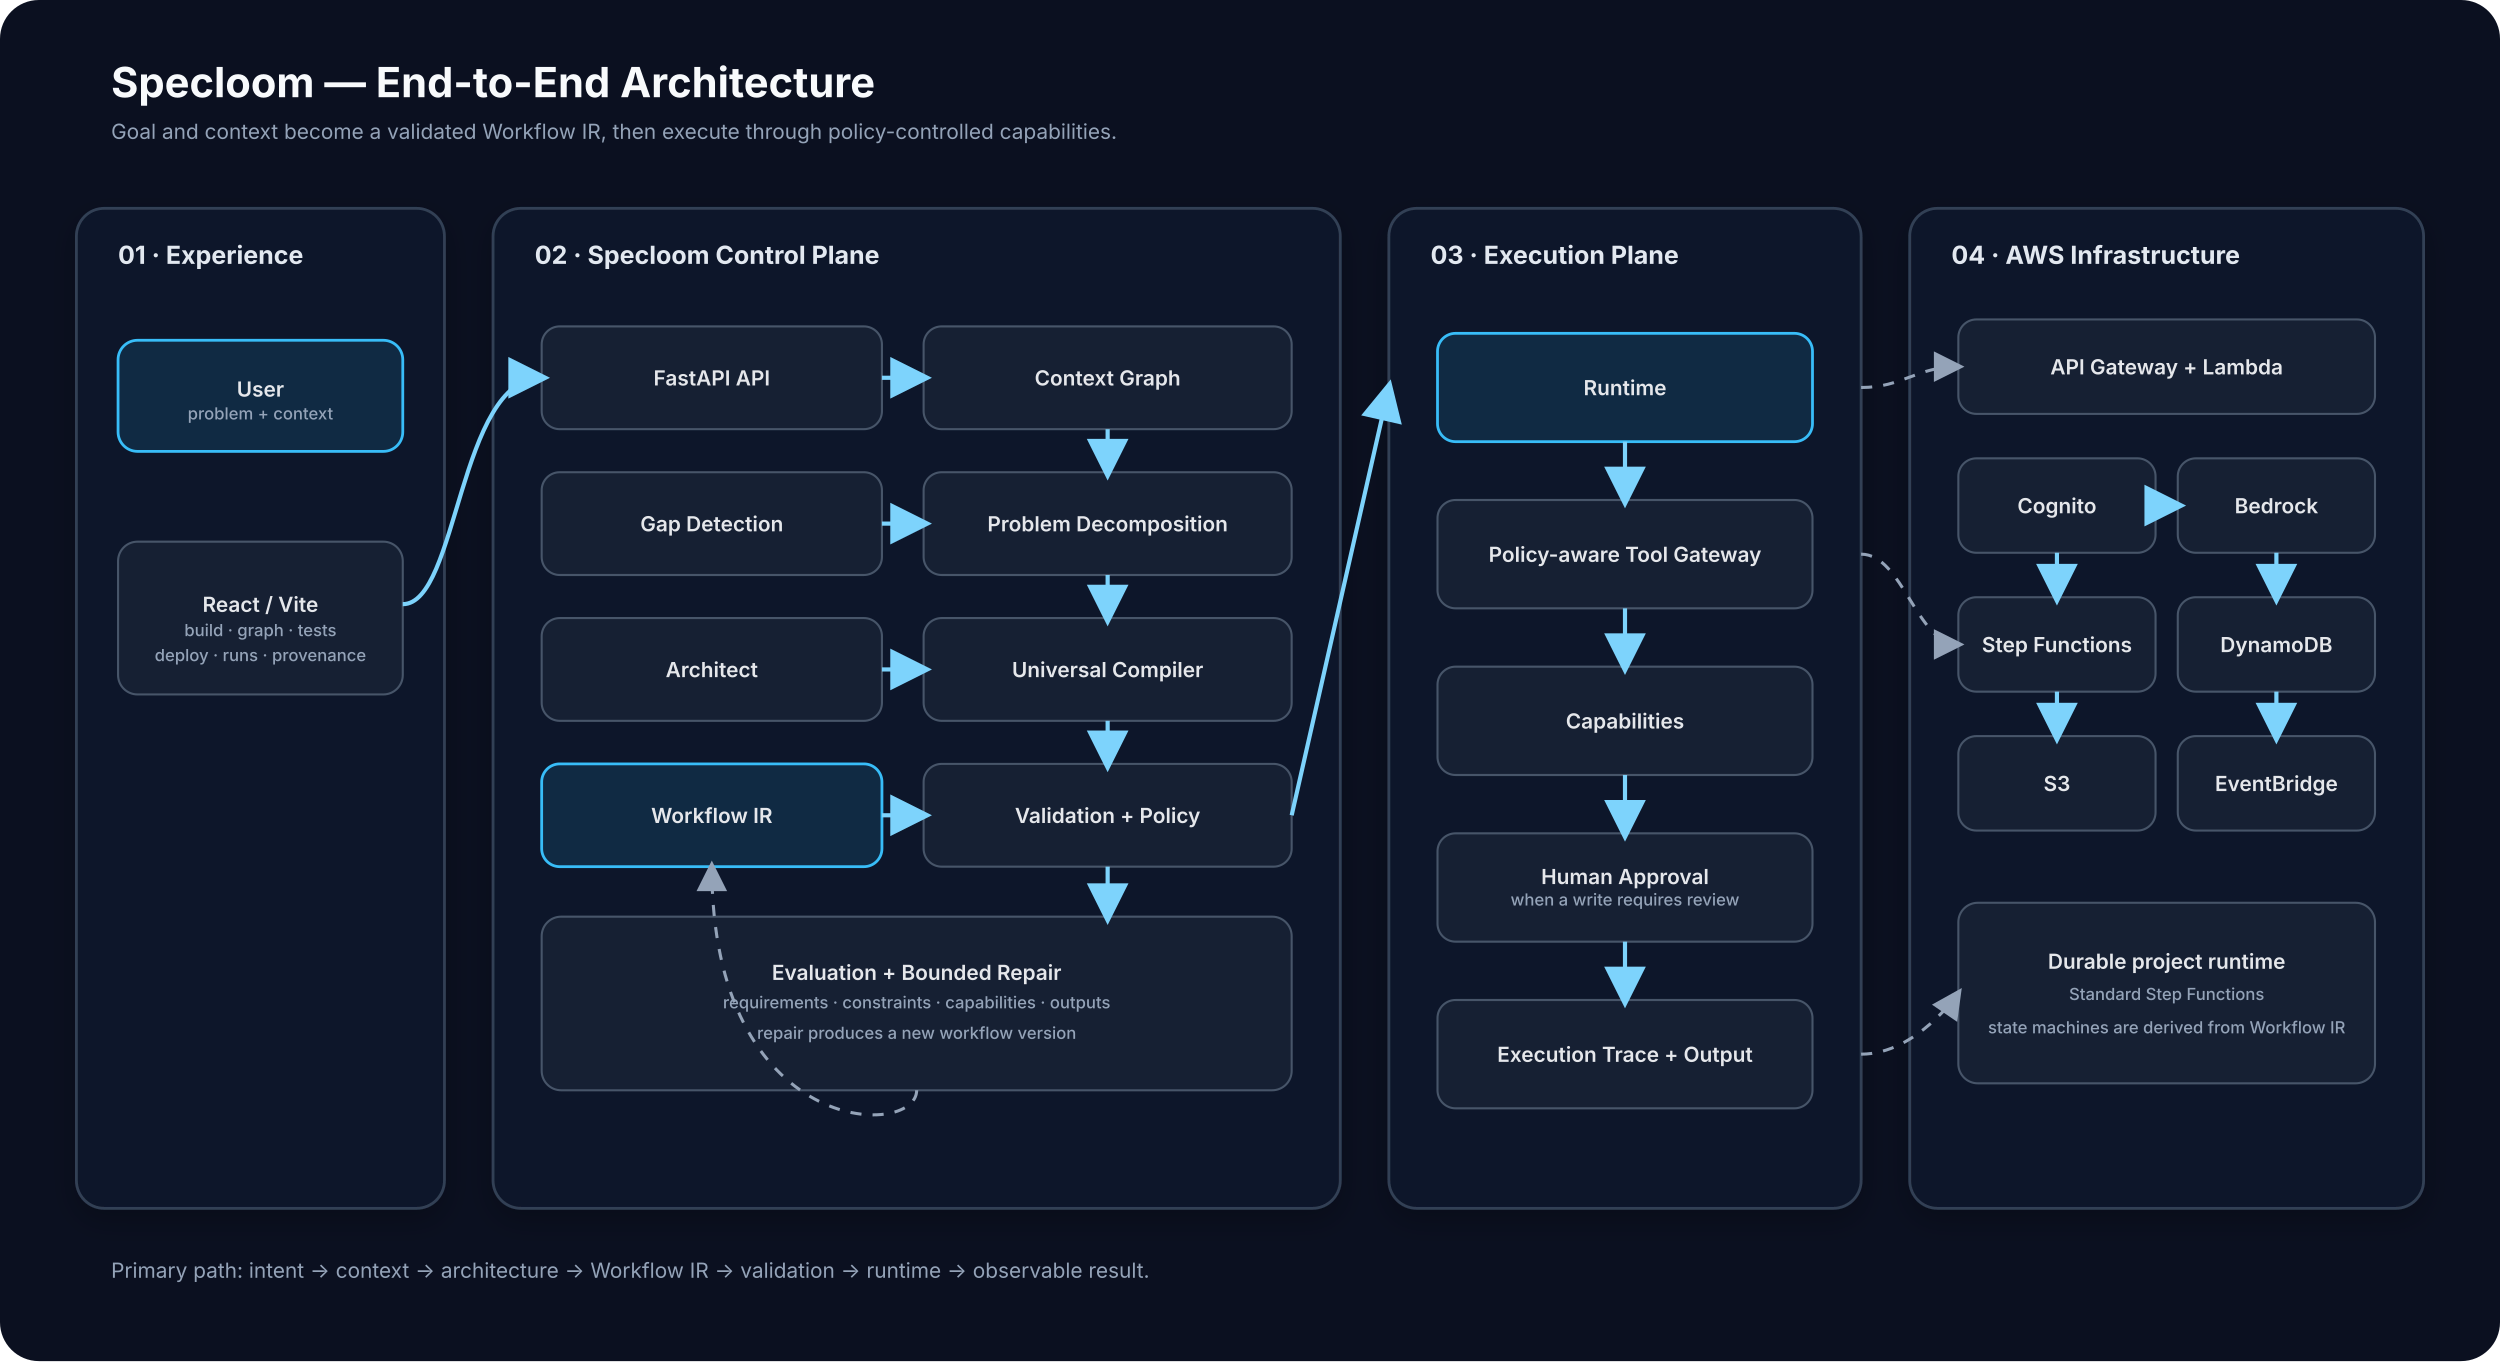
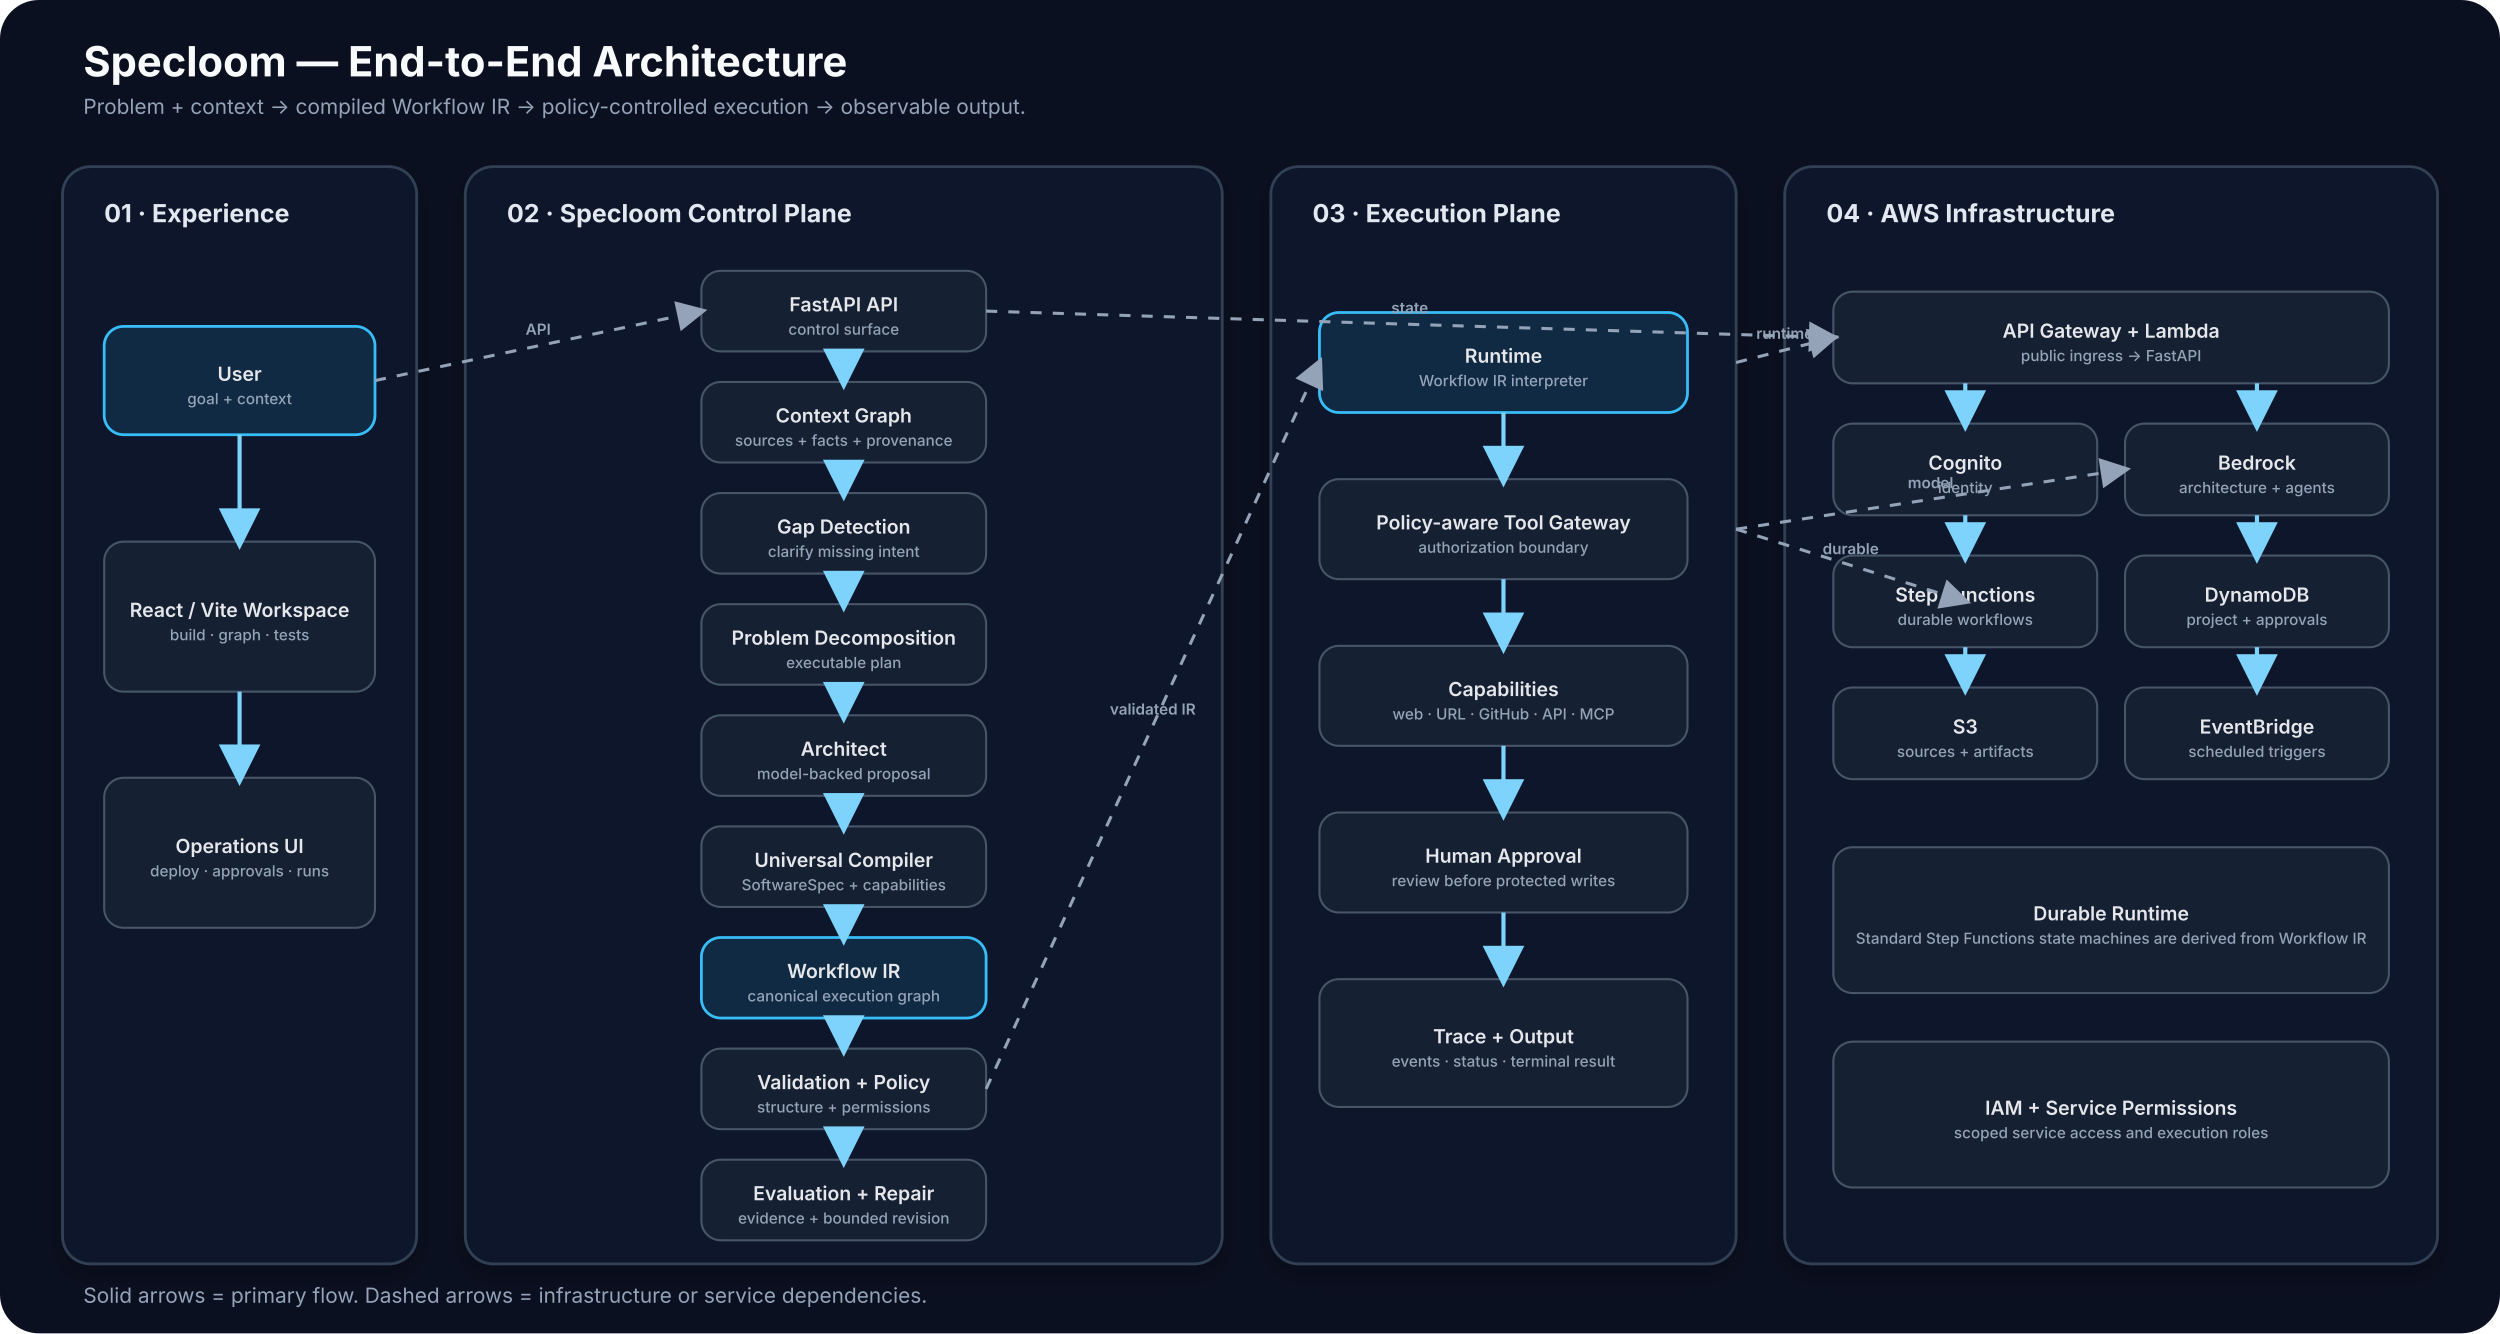
- <svg xmlns="http://www.w3.org/2000/svg" width="1800" height="980" viewBox="0 0 1800 980" role="img" aria-labelledby="title desc">
+ <svg xmlns="http://www.w3.org/2000/svg" width="1800" height="960" viewBox="0 0 1800 960" role="img" aria-labelledby="title desc">
  <defs>
    <filter id="shadow" x="-20%" y="-20%" width="140%" height="140%">
-       <feDropShadow dx="0" dy="8" stdDeviation="10" flood-opacity="0.22" />
+       <feDropShadow dx="0" dy="7" stdDeviation="9" flood-opacity="0.24" />
    </filter>
    <marker id="arrow" markerWidth="10" markerHeight="10" refX="8" refY="5" orient="auto">
      <path d="M0 0 L10 5 L0 10 z" fill="#7dd3fc" />
    </marker>
    <marker id="dottedArrow" markerWidth="10" markerHeight="10" refX="8" refY="5" orient="auto">
      <path d="M0 0 L10 5 L0 10 z" fill="#94a3b8" />
    </marker>
    <style>
      .bg{fill:#0b1020}
      .title{font:700 30px Inter,Segoe UI,Arial,sans-serif;fill:#f8fafc}
      .subtitle{font:400 15px Inter,Segoe UI,Arial,sans-serif;fill:#94a3b8}
      .plane{fill:#0f172a;stroke:#334155;stroke-width:2}
      .planeTitle{font:700 18px Inter,Segoe UI,Arial,sans-serif;fill:#e2e8f0}
      .node{fill:#162033;stroke:#475569;stroke-width:1.5}
      .nodeStrong{fill:#102a43;stroke:#38bdf8;stroke-width:2}
-       .nodeText{font:600 15px Inter,Segoe UI,Arial,sans-serif;fill:#e5e7eb;text-anchor:middle;dominant-baseline:middle}
-       .smallText{font:500 12px Inter,Segoe UI,Arial,sans-serif;fill:#94a3b8;text-anchor:middle}
+       .nodeText{font:600 14px Inter,Segoe UI,Arial,sans-serif;fill:#e5e7eb;text-anchor:middle;dominant-baseline:middle}
+       .smallText{font:500 11px Inter,Segoe UI,Arial,sans-serif;fill:#94a3b8;text-anchor:middle}
      .arrow{fill:none;stroke:#7dd3fc;stroke-width:3;marker-end:url(#arrow)}
      .dotted{fill:none;stroke:#94a3b8;stroke-width:2.2;stroke-dasharray:8 8;marker-end:url(#dottedArrow)}
-       .label{font:600 12px Inter,Segoe UI,Arial,sans-serif;fill:#94a3b8}
+       .label{font:600 11px Inter,Segoe UI,Arial,sans-serif;fill:#94a3b8;text-anchor:middle}
    </style>
  </defs>
-   <rect class="bg" width="1800" height="980" rx="28" />
-   <text x="80" y="70" class="title">Specloom — End-to-End Architecture</text>
-   <text x="80" y="100" class="subtitle">Goal and context become a validated Workflow IR, then execute through policy-controlled capabilities.</text>
-   <rect x="55" y="150" width="265" height="720" rx="20" class="plane" filter="url(#shadow)" />
-   <text x="85" y="190" class="planeTitle">01 · Experience</text>
-   <rect x="85" y="245" width="205" height="80" rx="14" class="nodeStrong" />
-   <text x="187.5" y="280" class="nodeText">User</text>
-   <text x="187.5" y="302" class="smallText">problem + context</text>
-   <rect x="85" y="390" width="205" height="110" rx="14" class="node" />
-   <text x="187.5" y="435" class="nodeText">React / Vite</text>
-   <text x="187.5" y="458" class="smallText">build · graph · tests</text>
-   <text x="187.5" y="476" class="smallText">deploy · runs · provenance</text>
-   <rect x="355" y="150" width="610" height="720" rx="20" class="plane" filter="url(#shadow)" />
-   <text x="385" y="190" class="planeTitle">02 · Specloom Control Plane</text>
-   <rect x="390" y="235" width="245" height="74" rx="13" class="node" />
-   <text x="512.5" y="272" class="nodeText">FastAPI API</text>
-   <rect x="665" y="235" width="265" height="74" rx="13" class="node" />
-   <text x="797.5" y="272" class="nodeText">Context Graph</text>
-   <rect x="390" y="340" width="245" height="74" rx="13" class="node" />
-   <text x="512.5" y="377" class="nodeText">Gap Detection</text>
-   <rect x="665" y="340" width="265" height="74" rx="13" class="node" />
-   <text x="797.5" y="377" class="nodeText">Problem Decomposition</text>
-   <rect x="390" y="445" width="245" height="74" rx="13" class="node" />
-   <text x="512.5" y="482" class="nodeText">Architect</text>
-   <rect x="665" y="445" width="265" height="74" rx="13" class="node" />
-   <text x="797.5" y="482" class="nodeText">Universal Compiler</text>
-   <rect x="390" y="550" width="245" height="74" rx="13" class="nodeStrong" />
-   <text x="512.5" y="587" class="nodeText">Workflow IR</text>
-   <rect x="665" y="550" width="265" height="74" rx="13" class="node" />
-   <text x="797.5" y="587" class="nodeText">Validation + Policy</text>
-   <rect x="390" y="660" width="540" height="125" rx="14" class="node" />
-   <text x="660" y="700" class="nodeText">Evaluation + Bounded Repair</text>
-   <text x="660" y="726" class="smallText">requirements · constraints · capabilities · outputs</text>
-   <text x="660" y="748" class="smallText">repair produces a new workflow version</text>
-   <path d="M290 435 C330 435 330 272 390 272" class="arrow" />
-   <path d="M635 272 L665 272" class="arrow" />
-   <path d="M797.5 309 L797.5 340" class="arrow" />
-   <path d="M635 377 L665 377" class="arrow" />
-   <path d="M797.5 414 L797.5 445" class="arrow" />
-   <path d="M635 482 L665 482" class="arrow" />
-   <path d="M797.5 519 L797.5 550" class="arrow" />
-   <path d="M635 587 L665 587" class="arrow" />
-   <path d="M797.5 624 L797.5 660" class="arrow" />
-   <path d="M660 785 C660 820 512.5 820 512.5 624" class="dotted" />
-   <rect x="1000" y="150" width="340" height="720" rx="20" class="plane" filter="url(#shadow)" />
-   <text x="1030" y="190" class="planeTitle">03 · Execution Plane</text>
-   <rect x="1035" y="240" width="270" height="78" rx="13" class="nodeStrong" />
-   <text x="1170" y="279" class="nodeText">Runtime</text>
-   <rect x="1035" y="360" width="270" height="78" rx="13" class="node" />
-   <text x="1170" y="399" class="nodeText">Policy-aware Tool Gateway</text>
-   <rect x="1035" y="480" width="270" height="78" rx="13" class="node" />
-   <text x="1170" y="519" class="nodeText">Capabilities</text>
-   <rect x="1035" y="600" width="270" height="78" rx="13" class="node" />
-   <text x="1170" y="631" class="nodeText">Human Approval</text>
-   <text x="1170" y="652" class="smallText">when a write requires review</text>
-   <rect x="1035" y="720" width="270" height="78" rx="13" class="node" />
-   <text x="1170" y="759" class="nodeText">Execution Trace + Output</text>
-   <path d="M930 587 L1000 279" class="arrow" />
-   <path d="M1170 318 L1170 360" class="arrow" />
-   <path d="M1170 438 L1170 480" class="arrow" />
-   <path d="M1170 558 L1170 600" class="arrow" />
-   <path d="M1170 678 L1170 720" class="arrow" />
-   <rect x="1375" y="150" width="370" height="720" rx="20" class="plane" filter="url(#shadow)" />
-   <text x="1405" y="190" class="planeTitle">04 · AWS Infrastructure</text>
-   <rect x="1410" y="230" width="300" height="68" rx="13" class="node" />
-   <text x="1560" y="264" class="nodeText">API Gateway + Lambda</text>
-   <rect x="1410" y="330" width="142" height="68" rx="13" class="node" />
-   <text x="1481" y="364" class="nodeText">Cognito</text>
-   <rect x="1568" y="330" width="142" height="68" rx="13" class="node" />
-   <text x="1639" y="364" class="nodeText">Bedrock</text>
-   <rect x="1410" y="430" width="142" height="68" rx="13" class="node" />
-   <text x="1481" y="464" class="nodeText">Step Functions</text>
-   <rect x="1568" y="430" width="142" height="68" rx="13" class="node" />
-   <text x="1639" y="464" class="nodeText">DynamoDB</text>
-   <rect x="1410" y="530" width="142" height="68" rx="13" class="node" />
-   <text x="1481" y="564" class="nodeText">S3</text>
-   <rect x="1568" y="530" width="142" height="68" rx="13" class="node" />
-   <text x="1639" y="564" class="nodeText">EventBridge</text>
-   <rect x="1410" y="650" width="300" height="130" rx="14" class="node" />
-   <text x="1560" y="692" class="nodeText">Durable project runtime</text>
-   <text x="1560" y="720" class="smallText">Standard Step Functions</text>
-   <text x="1560" y="744" class="smallText">state machines are derived from Workflow IR</text>
-   <path d="M1340 279 C1370 279 1380 264 1410 264" class="dotted" />
-   <path d="M1340 399 C1370 399 1380 464 1410 464" class="dotted" />
-   <path d="M1340 759 C1380 759 1410 715 1410 715" class="dotted" />
-   <path d="M1551 364 L1568 364" class="arrow" />
-   <path d="M1481 398 L1481 430" class="arrow" />
-   <path d="M1639 398 L1639 430" class="arrow" />
-   <path d="M1481 498 L1481 530" class="arrow" />
-   <path d="M1639 498 L1639 530" class="arrow" />
-   <text x="80" y="920" class="subtitle">Primary path: intent → context → architecture → Workflow IR → validation → runtime → observable result.</text>
+   <rect class="bg" width="1800" height="960" rx="28" />
+   <text x="60" y="55" class="title">Specloom — End-to-End Architecture</text>
+   <text x="60" y="82" class="subtitle">Problem + context → compiled Workflow IR → policy-controlled execution → observable output.</text>
+   <rect x="45" y="120" width="255" height="790" rx="20" class="plane" filter="url(#shadow)" />
+   <text x="75" y="160" class="planeTitle">01 · Experience</text>
+   <rect x="75" y="235" width="195" height="78" rx="14" class="nodeStrong" />
+   <text x="172.5" y="269" class="nodeText">User</text>
+   <text x="172.5" y="291" class="smallText">goal + context</text>
+   <rect x="75" y="390" width="195" height="108" rx="14" class="node" />
+   <text x="172.5" y="439" class="nodeText">React / Vite Workspace</text>
+   <text x="172.5" y="461" class="smallText">build · graph · tests</text>
+   <rect x="75" y="560" width="195" height="108" rx="14" class="node" />
+   <text x="172.5" y="609" class="nodeText">Operations UI</text>
+   <text x="172.5" y="631" class="smallText">deploy · approvals · runs</text>
+   <path d="M172.5 313 L172.5 390" class="arrow" />
+   <path d="M172.5 498 L172.5 560" class="arrow" />
+   <rect x="335" y="120" width="545" height="790" rx="20" class="plane" filter="url(#shadow)" />
+   <text x="365" y="160" class="planeTitle">02 · Specloom Control Plane</text>
+   <rect x="505" y="195" width="205" height="58" rx="14" class="node" />
+   <text x="607.5" y="219" class="nodeText">FastAPI API</text>
+   <text x="607.5" y="241" class="smallText">control surface</text>
+   <rect x="505" y="275" width="205" height="58" rx="14" class="node" />
+   <text x="607.5" y="299" class="nodeText">Context Graph</text>
+   <text x="607.5" y="321" class="smallText">sources + facts + provenance</text>
+   <rect x="505" y="355" width="205" height="58" rx="14" class="node" />
+   <text x="607.5" y="379" class="nodeText">Gap Detection</text>
+   <text x="607.5" y="401" class="smallText">clarify missing intent</text>
+   <rect x="505" y="435" width="205" height="58" rx="14" class="node" />
+   <text x="607.5" y="459" class="nodeText">Problem Decomposition</text>
+   <text x="607.5" y="481" class="smallText">executable plan</text>
+   <rect x="505" y="515" width="205" height="58" rx="14" class="node" />
+   <text x="607.5" y="539" class="nodeText">Architect</text>
+   <text x="607.5" y="561" class="smallText">model-backed proposal</text>
+   <rect x="505" y="595" width="205" height="58" rx="14" class="node" />
+   <text x="607.5" y="619" class="nodeText">Universal Compiler</text>
+   <text x="607.5" y="641" class="smallText">SoftwareSpec + capabilities</text>
+   <rect x="505" y="675" width="205" height="58" rx="14" class="nodeStrong" />
+   <text x="607.5" y="699" class="nodeText">Workflow IR</text>
+   <text x="607.5" y="721" class="smallText">canonical execution graph</text>
+   <rect x="505" y="755" width="205" height="58" rx="14" class="node" />
+   <text x="607.5" y="779" class="nodeText">Validation + Policy</text>
+   <text x="607.5" y="801" class="smallText">structure + permissions</text>
+   <rect x="505" y="835" width="205" height="58" rx="14" class="node" />
+   <text x="607.5" y="859" class="nodeText">Evaluation + Repair</text>
+   <text x="607.5" y="881" class="smallText">evidence + bounded revision</text>
+   <path d="M607.5 253 L607.5 275" class="arrow" />
+   <path d="M607.5 333 L607.5 355" class="arrow" />
+   <path d="M607.5 413 L607.5 435" class="arrow" />
+   <path d="M607.5 493 L607.5 515" class="arrow" />
+   <path d="M607.5 573 L607.5 595" class="arrow" />
+   <path d="M607.5 653 L607.5 675" class="arrow" />
+   <path d="M607.5 733 L607.5 755" class="arrow" />
+   <path d="M607.5 813 L607.5 835" class="arrow" />
+   <rect x="915" y="120" width="335" height="790" rx="20" class="plane" filter="url(#shadow)" />
+   <text x="945" y="160" class="planeTitle">03 · Execution Plane</text>
+   <rect x="950" y="225" width="265" height="72" rx="14" class="nodeStrong" />
+   <text x="1082.5" y="256" class="nodeText">Runtime</text>
+   <text x="1082.5" y="278" class="smallText">Workflow IR interpreter</text>
+   <rect x="950" y="345" width="265" height="72" rx="14" class="node" />
+   <text x="1082.5" y="376" class="nodeText">Policy-aware Tool Gateway</text>
+   <text x="1082.5" y="398" class="smallText">authorization boundary</text>
+   <rect x="950" y="465" width="265" height="72" rx="14" class="node" />
+   <text x="1082.5" y="496" class="nodeText">Capabilities</text>
+   <text x="1082.5" y="518" class="smallText">web · URL · GitHub · API · MCP</text>
+   <rect x="950" y="585" width="265" height="72" rx="14" class="node" />
+   <text x="1082.5" y="616" class="nodeText">Human Approval</text>
+   <text x="1082.5" y="638" class="smallText">review before protected writes</text>
+   <rect x="950" y="705" width="265" height="92" rx="14" class="node" />
+   <text x="1082.5" y="746" class="nodeText">Trace + Output</text>
+   <text x="1082.5" y="768" class="smallText">events · status · terminal result</text>
+   <path d="M1082.5 297 L1082.5 345" class="arrow" />
+   <path d="M1082.5 417 L1082.5 465" class="arrow" />
+   <path d="M1082.5 537 L1082.5 585" class="arrow" />
+   <path d="M1082.5 657 L1082.5 705" class="arrow" />
+   <rect x="1285" y="120" width="470" height="790" rx="20" class="plane" filter="url(#shadow)" />
+   <text x="1315" y="160" class="planeTitle">04 · AWS Infrastructure</text>
+   <rect x="1320" y="210" width="400" height="66" rx="14" class="node" />
+   <text x="1520" y="238" class="nodeText">API Gateway + Lambda</text>
+   <text x="1520" y="260" class="smallText">public ingress → FastAPI</text>
+   <rect x="1320" y="305" width="190" height="66" rx="14" class="node" />
+   <text x="1415" y="333" class="nodeText">Cognito</text>
+   <text x="1415" y="355" class="smallText">identity</text>
+   <rect x="1530" y="305" width="190" height="66" rx="14" class="node" />
+   <text x="1625" y="333" class="nodeText">Bedrock</text>
+   <text x="1625" y="355" class="smallText">architecture + agents</text>
+   <rect x="1320" y="400" width="190" height="66" rx="14" class="node" />
+   <text x="1415" y="428" class="nodeText">Step Functions</text>
+   <text x="1415" y="450" class="smallText">durable workflows</text>
+   <rect x="1530" y="400" width="190" height="66" rx="14" class="node" />
+   <text x="1625" y="428" class="nodeText">DynamoDB</text>
+   <text x="1625" y="450" class="smallText">project + approvals</text>
+   <rect x="1320" y="495" width="190" height="66" rx="14" class="node" />
+   <text x="1415" y="523" class="nodeText">S3</text>
+   <text x="1415" y="545" class="smallText">sources + artifacts</text>
+   <rect x="1530" y="495" width="190" height="66" rx="14" class="node" />
+   <text x="1625" y="523" class="nodeText">EventBridge</text>
+   <text x="1625" y="545" class="smallText">scheduled triggers</text>
+   <rect x="1320" y="610" width="400" height="105" rx="14" class="node" />
+   <text x="1520" y="657.5" class="nodeText">Durable Runtime</text>
+   <text x="1520" y="679.5" class="smallText">Standard Step Functions state machines are derived from Workflow IR</text>
+   <rect x="1320" y="750" width="400" height="105" rx="14" class="node" />
+   <text x="1520" y="797.5" class="nodeText">IAM + Service Permissions</text>
+   <text x="1520" y="819.5" class="smallText">scoped service access and execution roles</text>
+   <path d="M1415 276 L1415 305" class="arrow" />
+   <path d="M1625 276 L1625 305" class="arrow" />
+   <path d="M1415 371 L1415 400" class="arrow" />
+   <path d="M1625 371 L1625 400" class="arrow" />
+   <path d="M1415 466 L1415 495" class="arrow" />
+   <path d="M1625 466 L1625 495" class="arrow" />
+   <path d="M270 274 L505 224" class="dotted" />
+   <text x="387.5" y="241" class="label">API</text>
+   <path d="M710 784 L950 261" class="dotted" />
+   <text x="830" y="514.5" class="label">validated IR</text>
+   <path d="M1250 261 L1320 243" class="dotted" />
+   <text x="1285" y="244" class="label">runtime</text>
+   <path d="M1250 381 L1530 338" class="dotted" />
+   <text x="1390" y="351.5" class="label">model</text>
+   <path d="M1250 381 L1415 433" class="dotted" />
+   <text x="1332.5" y="399" class="label">durable</text>
+   <path d="M710 224 L1320 243" class="dotted" />
+   <text x="1015" y="225.5" class="label">state</text>
+   <text x="60" y="938" class="subtitle">Solid arrows = primary flow. Dashed arrows = infrastructure or service dependencies.</text>
</svg>
